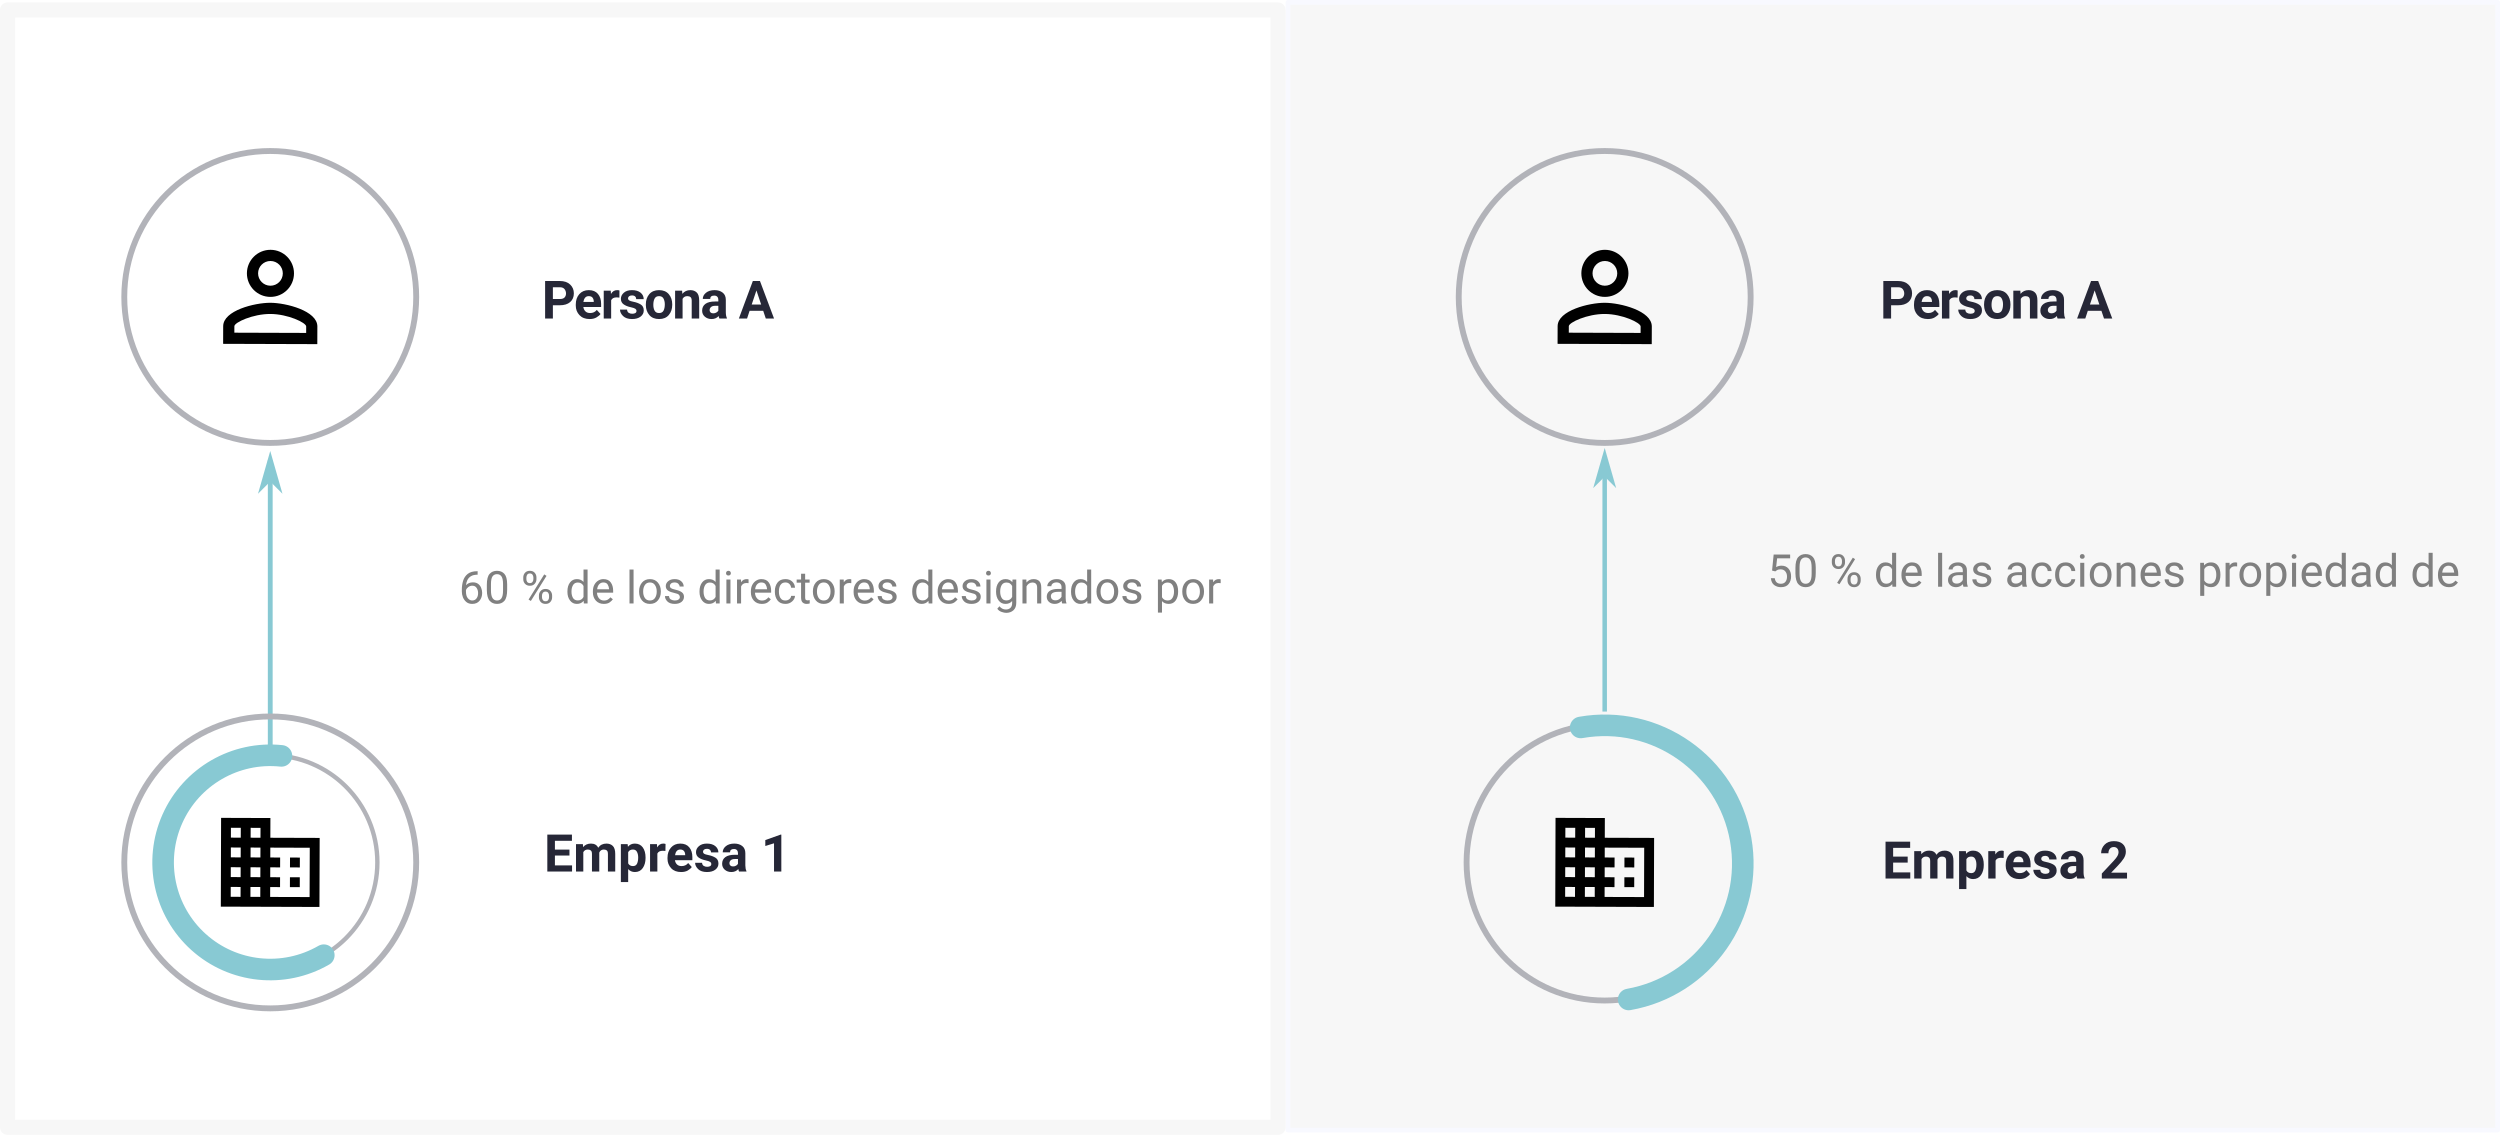
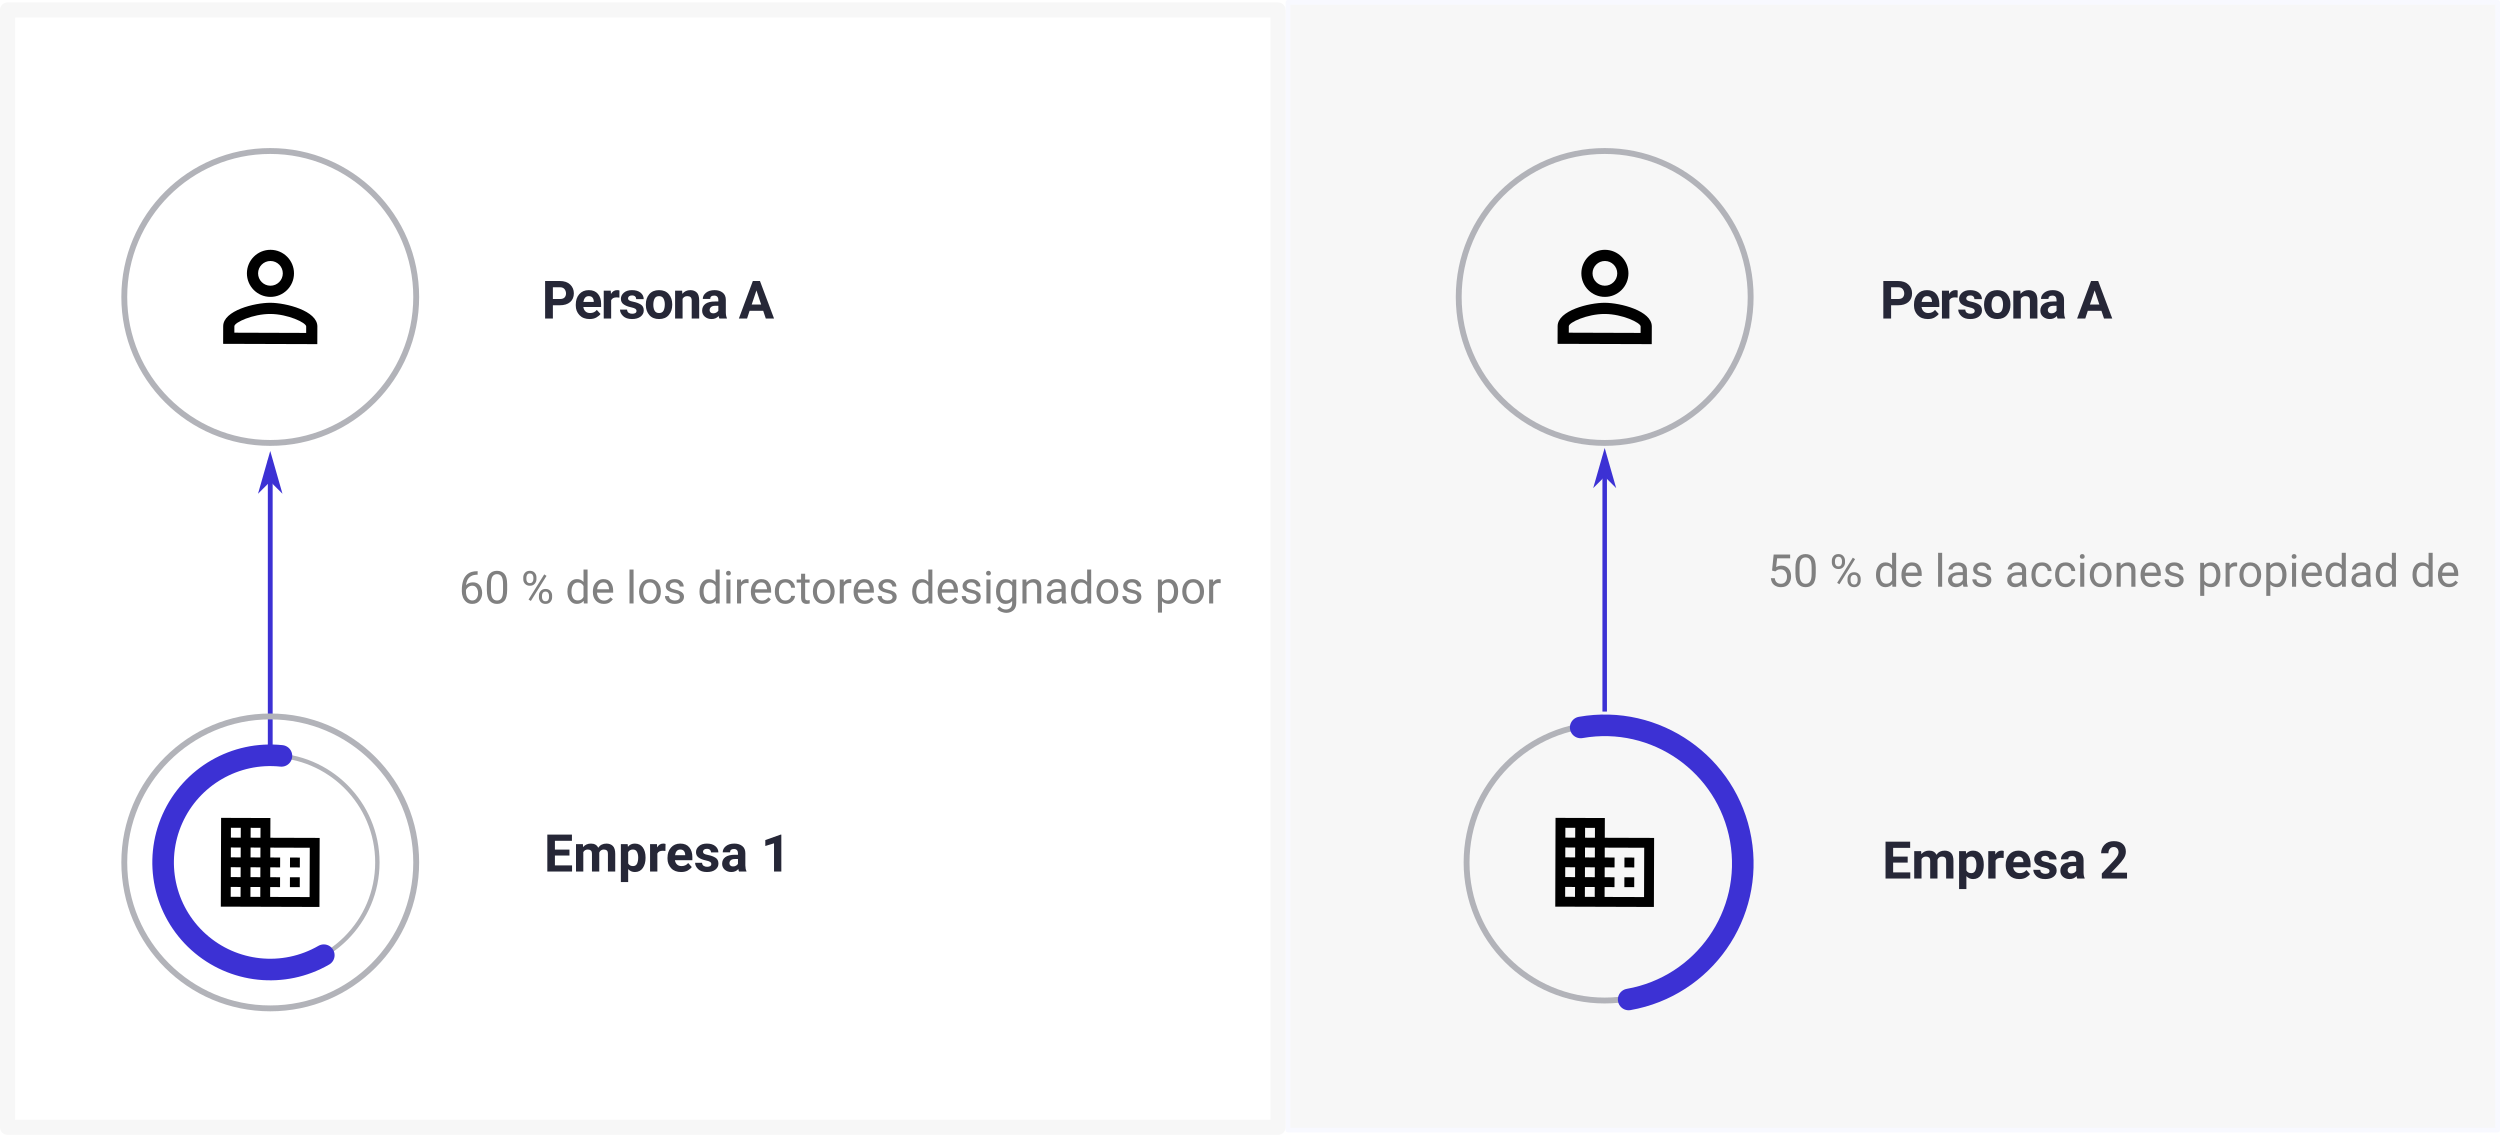
<svg xmlns="http://www.w3.org/2000/svg" id="Layer_1" data-name="Layer 1" viewBox="0 0 663.196 301.052" version="1.1" width="663.196" height="301.052">
  <defs id="defs3">
    <marker orient="auto" refY="0" refX="0" id="Arrow1Lend" style="overflow:visible">
-       <path id="path4371" d="M 0,0 5,-5 -12.5,0 5,5 0,0 Z" style="fill:#00deb6;fill-opacity:1;fill-rule:evenodd;stroke:#00deb6;stroke-width:1pt;stroke-opacity:1" transform="matrix(-0.8,0,0,-0.8,-10,0)" />
+       <path id="path4371" d="M 0,0 5,-5 -12.5,0 5,5 0,0 Z" style="fill:#3c31d4;fill-opacity:1;fill-rule:evenodd;stroke:#3c31d4;stroke-width:1pt;stroke-opacity:1" transform="matrix(-0.8,0,0,-0.8,-10,0)" />
    </marker>
    <marker orient="auto" refY="0" refX="0" id="Arrow1Mend" style="overflow:visible">
-       <path id="path4377" d="M 0,0 5,-5 -12.5,0 5,5 0,0 Z" style="fill:#00deb6;fill-opacity:1;fill-rule:evenodd;stroke:#00deb6;stroke-width:1pt;stroke-opacity:1" transform="matrix(-0.4,0,0,-0.4,-4,0)" />
+       <path id="path4377" d="M 0,0 5,-5 -12.5,0 5,5 0,0 Z" style="fill:#3c31d4;fill-opacity:1;fill-rule:evenodd;stroke:#3c31d4;stroke-width:1pt;stroke-opacity:1" transform="matrix(-0.4,0,0,-0.4,-4,0)" />
    </marker>
    <marker orient="auto" refY="0" refX="0" id="Arrow1Mstart" style="overflow:visible">
-       <path id="path4374" d="M 0,0 5,-5 -12.5,0 5,5 0,0 Z" style="fill:#88c9d3;fill-opacity:1;fill-rule:evenodd;stroke:#88c9d3;stroke-width:1pt;stroke-opacity:1" transform="matrix(0.4,0,0,0.4,4,0)" />
+       <path id="path4374" d="M 0,0 5,-5 -12.5,0 5,5 0,0 Z" style="fill:#3c31d4;fill-opacity:1;fill-rule:evenodd;stroke:#3c31d4;stroke-width:1pt;stroke-opacity:1" transform="matrix(0.4,0,0,0.4,4,0)" />
    </marker>
-     <style id="style5">.cls-1,.cls-10,.cls-11,.cls-7,.cls-8{fill:none;}.cls-1,.cls-11{stroke:#00deb6;}.cls-1,.cls-10,.cls-11,.cls-7{stroke-miterlimit:10;}.cls-2{fill:#00deb6;}.cls-3{font-size:16px;fill:#262737;}.cls-12,.cls-3{font-family:HKGrotesk-SemiBold, HK Grotesk;font-weight:700;}.cls-4{letter-spacing:-0.03em;}.cls-5{letter-spacing:-0.02em;}.cls-6{letter-spacing:0em;}.cls-7{stroke:#262737;}.cls-11,.cls-7{stroke-width:5px;}.cls-9{letter-spacing:-0.01em;}.cls-10{stroke:#e6e6e6;}.cls-12{font-size:12px;fill:gray;}.cls-13{letter-spacing:-0.03em;}.cls-14{letter-spacing:-0.01em;}.cls-15{letter-spacing:-0.02em;}.cls-16{letter-spacing:0em;}.cls-17{letter-spacing:0em;}.cls-18{letter-spacing:0em;}</style>
+     <style id="style5">.cls-1,.cls-10,.cls-11,.cls-7,.cls-8{fill:none;}.cls-1,.cls-11{stroke:#3c31d4;}.cls-1,.cls-10,.cls-11,.cls-7{stroke-miterlimit:10;}.cls-2{fill:#3c31d4;}.cls-3{font-size:16px;fill:#262737;}.cls-12,.cls-3{font-family:HKGrotesk-SemiBold, HK Grotesk;font-weight:700;}.cls-4{letter-spacing:-0.03em;}.cls-5{letter-spacing:-0.02em;}.cls-6{letter-spacing:0em;}.cls-7{stroke:#262737;}.cls-11,.cls-7{stroke-width:5px;}.cls-9{letter-spacing:-0.01em;}.cls-10{stroke:#e6e6e6;}.cls-12{font-size:12px;fill:gray;}.cls-13{letter-spacing:-0.03em;}.cls-14{letter-spacing:-0.01em;}.cls-15{letter-spacing:-0.02em;}.cls-16{letter-spacing:0em;}.cls-17{letter-spacing:0em;}.cls-18{letter-spacing:0em;}</style>
    <marker orient="auto" refY="0" refX="0" id="Arrow1Mstart-2" style="overflow:visible">
-       <path id="path4374-0" d="M 0,0 5,-5 -12.5,0 5,5 0,0 Z" style="fill:#88c9d3;fill-opacity:1;fill-rule:evenodd;stroke:#88c9d3;stroke-width:1pt;stroke-opacity:1" transform="matrix(0.4,0,0,0.4,4,0)" />
+       <path id="path4374-0" d="M 0,0 5,-5 -12.5,0 5,5 0,0 Z" style="fill:#3c31d4;fill-opacity:1;fill-rule:evenodd;stroke:#3c31d4;stroke-width:1pt;stroke-opacity:1" transform="matrix(0.4,0,0,0.4,4,0)" />
    </marker>
    <clipPath id="p.1">
      <path style="clip-rule:evenodd" id="path3414" d="M 0,0 30,0 30,26 0,26 Z" />
    </clipPath>
    <clipPath id="p.2">
      <path style="clip-rule:evenodd" id="path3423" d="M 0,0 24,0 24,25 0,25 Z" />
    </clipPath>
    <clipPath id="p.1-3">
      <path style="clip-rule:evenodd" id="path3414-8" d="M 0,0 30,0 30,26 0,26 Z" />
    </clipPath>
    <clipPath id="p.1-3-0">
      <path style="clip-rule:evenodd" id="path3414-8-5" d="M 0,0 30,0 30,26 0,26 Z" />
    </clipPath>
    <clipPath id="p.2-5">
      <path style="clip-rule:evenodd" id="path3423-3" d="M 0,0 24,0 24,25 0,25 Z" />
    </clipPath>
    <clipPath id="p.1-9">
      <path style="clip-rule:evenodd" id="path3414-1" d="M 0,0 30,0 30,26 0,26 Z" />
    </clipPath>
    <marker orient="auto" refY="0" refX="0" id="Arrow1Mstart-2-5" style="overflow:visible">
-       <path id="path4374-0-0" d="M 0,0 5,-5 -12.5,0 5,5 0,0 Z" style="fill:#00deb6;fill-opacity:1;fill-rule:evenodd;stroke:#00deb6;stroke-width:1pt;stroke-opacity:1" transform="matrix(0.4,0,0,0.4,4,0)" />
+       <path id="path4374-0-0" d="M 0,0 5,-5 -12.5,0 5,5 0,0 Z" style="fill:#3c31d4;fill-opacity:1;fill-rule:evenodd;stroke:#3c31d4;stroke-width:1pt;stroke-opacity:1" transform="matrix(0.4,0,0,0.4,4,0)" />
    </marker>
    <marker orient="auto" refY="0" refX="0" id="Arrow1Mstart-4" style="overflow:visible">
-       <path id="path4374-9" d="M 0,0 5,-5 -12.5,0 5,5 0,0 Z" style="fill:#00deb6;fill-opacity:1;fill-rule:evenodd;stroke:#00deb6;stroke-width:1pt;stroke-opacity:1" transform="matrix(0.4,0,0,0.4,4,0)" />
+       <path id="path4374-9" d="M 0,0 5,-5 -12.5,0 5,5 0,0 Z" style="fill:#3c31d4;fill-opacity:1;fill-rule:evenodd;stroke:#3c31d4;stroke-width:1pt;stroke-opacity:1" transform="matrix(0.4,0,0,0.4,4,0)" />
    </marker>
    <marker orient="auto" refY="0" refX="0" id="Arrow1Mstart-2-9" style="overflow:visible">
-       <path id="path4374-0-9" d="M 0,0 5,-5 -12.5,0 5,5 0,0 Z" style="fill:#88c9d3;fill-opacity:1;fill-rule:evenodd;stroke:#88c9d3;stroke-width:1pt;stroke-opacity:1" transform="matrix(0.4,0,0,0.4,4,0)" />
+       <path id="path4374-0-9" d="M 0,0 5,-5 -12.5,0 5,5 0,0 Z" style="fill:#3c31d4;fill-opacity:1;fill-rule:evenodd;stroke:#3c31d4;stroke-width:1pt;stroke-opacity:1" transform="matrix(0.4,0,0,0.4,4,0)" />
    </marker>
  </defs>
  <rect style="fill:#f7f7f7;fill-opacity:1;stroke:#f8f9ff;stroke-width:1.253;stroke-linecap:round;stroke-linejoin:round;stroke-miterlimit:10;stroke-dasharray:none;stroke-opacity:1" id="rect11772" width="320.904" height="299.157" x="341.665" y="0.626" />
-   <path class="cls-2" d="M 2.814,33.872 Z" id="path11" style="fill:#00deb6" />
+   <path class="cls-2" d="M 2.814,33.872 Z" id="path11" style="fill:#3c31d4" />
  <text class="cls-3" id="text13" style="font-style:normal;font-variant:normal;font-weight:bold;font-stretch:normal;font-size:14px;line-height:0%;font-family:Roboto;-inkscape-font-specification:'Roboto, Bold';text-align:start;writing-mode:lr-tb;text-anchor:start;fill:#262737" x="143.715" y="84.497">
    <tspan class="cls-4" id="tspan15" style="font-style:normal;font-variant:normal;font-weight:bold;font-stretch:normal;font-size:14px;line-height:125%;font-family:Roboto;-inkscape-font-specification:'Roboto, Bold';text-align:start;letter-spacing:-0.03em;writing-mode:lr-tb;text-anchor:start">Persona A</tspan>
  </text>
  <path d="m 2.814,33.872 0,0 m 0,0 0,0 m 0,0 z m 0,0 z" id="path27" />
  <path class="cls-8" d="M 2.814,33.872 Z" id="path29" style="fill:none" />
  <text class="cls-3" id="text31" style="font-style:normal;font-variant:normal;font-weight:bold;font-stretch:normal;font-size:13.75px;line-height:0%;font-family:Roboto;-inkscape-font-specification:'Roboto, Bold';text-align:start;writing-mode:lr-tb;text-anchor:start;fill:#262737" x="133.315" y="231.19">
    <tspan x="144.315" y="231.19" id="tspan35" style="font-style:normal;font-variant:normal;font-weight:bold;font-stretch:normal;font-size:13.75px;line-height:125%;font-family:Roboto;-inkscape-font-specification:'Roboto, Bold';text-align:start;writing-mode:lr-tb;text-anchor:start">Empresa 1</tspan>
  </text>
  <path class="cls-8" d="M 2.814,33.872 Z" id="path41" style="fill:none" />
  <path d="m 2.814,33.872 z m 0,0 z m 0,0 z m 0,0 z m 0,0 z m 0,0 z m 0,0 z m 0,0 z m 0,0 z m 0,0 z m 0,0 z m 0,0 z" id="path43" />
  <path class="cls-10" d="m 2.814,33.872 0,0" id="path45" style="fill:none;stroke:#e6e6e6;stroke-miterlimit:10" />
  <path class="cls-10" d="m 2.814,33.872 0,0" id="path47" style="fill:none;stroke:#e6e6e6;stroke-miterlimit:10" />
  <path class="cls-10" d="m 2.814,33.872 0,0" id="path49" style="fill:none;stroke:#e6e6e6;stroke-miterlimit:10" />
  <path class="cls-10" d="m 2.814,33.872 0,0" id="path51" style="fill:none;stroke:#e6e6e6;stroke-miterlimit:10" />
  <path class="cls-10" d="m 2.814,33.872 0,0" id="path53" style="fill:none;stroke:#e6e6e6;stroke-miterlimit:10" />
  <path class="cls-10" d="m 2.814,33.872 0,0" id="path55" style="fill:none;stroke:#e6e6e6;stroke-miterlimit:10" />
  <path class="cls-10" d="m 2.814,33.872 0,0" id="path57" style="fill:none;stroke:#e6e6e6;stroke-miterlimit:10" />
  <path class="cls-10" d="m 2.814,33.872 0,0" id="path59" style="fill:none;stroke:#e6e6e6;stroke-miterlimit:10" />
  <path class="cls-10" d="m 2.814,33.872 0,0" id="path61" style="fill:none;stroke:#e6e6e6;stroke-miterlimit:10" />
  <path class="cls-10" d="m 2.814,33.872 0,0" id="path63" style="fill:none;stroke:#e6e6e6;stroke-miterlimit:10" />
  <path class="cls-10" d="m 2.814,33.872 0,0" id="path65" style="fill:none;stroke:#e6e6e6;stroke-miterlimit:10" />
  <path class="cls-10" d="m 2.814,33.872 0,0" id="path67" style="fill:none;stroke:#e6e6e6;stroke-miterlimit:10" />
  <path class="cls-10" d="m 2.814,33.872 0,0" id="path69" style="fill:none;stroke:#e6e6e6;stroke-miterlimit:10" />
  <path class="cls-10" d="m 2.814,33.872 0,0" id="path71" style="fill:none;stroke:#e6e6e6;stroke-miterlimit:10" />
  <path class="cls-10" d="m 2.814,33.872 0,0" id="path73" style="fill:none;stroke:#e6e6e6;stroke-miterlimit:10" />
  <path class="cls-10" d="m 2.814,33.872 0,0" id="path75" style="fill:none;stroke:#e6e6e6;stroke-miterlimit:10" />
  <path class="cls-10" d="m 2.814,33.872 0,0" id="path77" style="fill:none;stroke:#e6e6e6;stroke-miterlimit:10" />
-   <path class="cls-11" d="m 2.814,33.872 0,0" id="path79" style="fill:none;stroke:#00deb6;stroke-width:5px;stroke-miterlimit:10" />
-   <path class="cls-11" d="m 2.814,33.872 0,0" id="path85" style="fill:none;stroke:#00deb6;stroke-width:5px;stroke-miterlimit:10" />
-   <path class="cls-11" d="m 2.814,33.872 0,0" id="path87" style="fill:none;stroke:#00deb6;stroke-width:5px;stroke-miterlimit:10" />
-   <path class="cls-11" d="m 2.814,33.872 0,0" id="path89" style="fill:none;stroke:#00deb6;stroke-width:5px;stroke-miterlimit:10" />
-   <path class="cls-11" d="m 2.814,33.872 0,0" id="path91" style="fill:none;stroke:#00deb6;stroke-width:5px;stroke-miterlimit:10" />
-   <path class="cls-11" d="m 2.814,33.872 0,0" id="path93" style="fill:none;stroke:#00deb6;stroke-width:5px;stroke-miterlimit:10" />
-   <path class="cls-11" d="m 2.814,33.872 0,0" id="path95" style="fill:none;stroke:#00deb6;stroke-width:5px;stroke-miterlimit:10" />
+   <path class="cls-11" d="m 2.814,33.872 0,0" id="path79" style="fill:none;stroke:#3c31d4;stroke-width:5px;stroke-miterlimit:10" />
+   <path class="cls-11" d="m 2.814,33.872 0,0" id="path85" style="fill:none;stroke:#3c31d4;stroke-width:5px;stroke-miterlimit:10" />
+   <path class="cls-11" d="m 2.814,33.872 0,0" id="path87" style="fill:none;stroke:#3c31d4;stroke-width:5px;stroke-miterlimit:10" />
+   <path class="cls-11" d="m 2.814,33.872 0,0" id="path89" style="fill:none;stroke:#3c31d4;stroke-width:5px;stroke-miterlimit:10" />
+   <path class="cls-11" d="m 2.814,33.872 0,0" id="path91" style="fill:none;stroke:#3c31d4;stroke-width:5px;stroke-miterlimit:10" />
+   <path class="cls-11" d="m 2.814,33.872 0,0" id="path93" style="fill:none;stroke:#3c31d4;stroke-width:5px;stroke-miterlimit:10" />
+   <path class="cls-11" d="m 2.814,33.872 0,0" id="path95" style="fill:none;stroke:#3c31d4;stroke-width:5px;stroke-miterlimit:10" />
  <path class="cls-10" d="m 2.814,33.872 0,0" id="path97" style="fill:none;stroke:#e6e6e6;stroke-miterlimit:10" />
  <path class="cls-10" d="m 2.814,33.872 0,0" id="path99" style="fill:none;stroke:#e6e6e6;stroke-miterlimit:10" />
  <path class="cls-10" d="m 2.814,33.872 0,0" id="path101" style="fill:none;stroke:#e6e6e6;stroke-miterlimit:10" />
  <path class="cls-10" d="m 2.814,33.872 0,0" id="path103" style="fill:none;stroke:#e6e6e6;stroke-miterlimit:10" />
  <path class="cls-10" d="m 2.814,33.872 0,0" id="path105" style="fill:none;stroke:#e6e6e6;stroke-miterlimit:10" />
  <path class="cls-10" d="m 2.814,33.872 0,0" id="path107" style="fill:none;stroke:#e6e6e6;stroke-miterlimit:10" />
  <path class="cls-10" d="m 2.814,33.872 0,0" id="path109" style="fill:none;stroke:#e6e6e6;stroke-miterlimit:10" />
  <path class="cls-10" d="m 2.814,33.872 0,0" id="path111" style="fill:none;stroke:#e6e6e6;stroke-miterlimit:10" />
  <path class="cls-10" d="m 2.814,33.872 0,0" id="path113" style="fill:none;stroke:#e6e6e6;stroke-miterlimit:10" />
  <path class="cls-10" d="m 2.814,33.872 0,0" id="path115" style="fill:none;stroke:#e6e6e6;stroke-miterlimit:10" />
  <path class="cls-10" d="m 2.814,33.872 0,0" id="path117" style="fill:none;stroke:#e6e6e6;stroke-miterlimit:10" />
  <path class="cls-10" d="m 2.814,33.872 0,0" id="path119" style="fill:none;stroke:#e6e6e6;stroke-miterlimit:10" />
-   <path class="cls-2" d="M 2.814,33.872 Z" id="path171" style="fill:#00deb6" />
-   <path class="cls-2" d="M 2.814,33.872 Z" id="path197" style="fill:#00deb6" />
+   <path class="cls-2" d="M 2.814,33.872 Z" id="path171" style="fill:#3c31d4" />
+   <path class="cls-2" d="M 2.814,33.872 Z" id="path197" style="fill:#3c31d4" />
  <path class="cls-8" d="M 2.814,33.872 Z" id="path211" style="fill:none" />
  <path d="m 2.814,33.872 z m 0,0 z m 0,0 z m 0,0 z m 0,0 z m 0,0 z m 0,0 z m 0,0 z m 0,0 z m 0,0 z m 0,0 z m 0,0 z" id="path213" />
-   <path style="fill:none;fill-rule:evenodd;stroke:#88c9d3;stroke-width:1.278;stroke-linecap:butt;stroke-linejoin:miter;stroke-miterlimit:4;stroke-dasharray:none;stroke-opacity:1;marker-start:url(#Arrow1Mstart)" d="m 71.689,122.144 0,75.981 0,0" id="path12354" />
+   <path style="fill:none;fill-rule:evenodd;stroke:#3c31d4;stroke-width:1.278;stroke-linecap:butt;stroke-linejoin:miter;stroke-miterlimit:4;stroke-dasharray:none;stroke-opacity:1;marker-start:url(#Arrow1Mstart)" d="m 71.689,122.144 0,75.981 0,0" id="path12354" />
  <circle class="cls-11" cx="71.689" cy="228.78" r="28.418" id="circle209-7" style="fill:none;stroke:#b2b3b9;stroke-width:1.163;stroke-miterlimit:10;stroke-dasharray:none;stroke-opacity:1" />
-   <path class="cls-11" id="circle209-7-4" style="fill:none;stroke:#88c9d3;stroke-width:5.725;stroke-linecap:round;stroke-miterlimit:10;stroke-dasharray:none;stroke-opacity:1" d="M 85.898,253.391 A 28.418,28.418 0 0 1 52.674,249.899 28.418,28.418 0 0 1 45.728,217.221 28.418,28.418 0 0 1 74.66,200.518" />
+   <path class="cls-11" id="circle209-7-4" style="fill:none;stroke:#3c31d4;stroke-width:5.725;stroke-linecap:round;stroke-miterlimit:10;stroke-dasharray:none;stroke-opacity:1" d="M 85.898,253.391 A 28.418,28.418 0 0 1 52.674,249.899 28.418,28.418 0 0 1 45.728,217.221 28.418,28.418 0 0 1 74.66,200.518" />
  <circle class="cls-7" cx="71.689" cy="78.78" id="ellipse25-6" style="fill:none;stroke:#b2b3b9;stroke-width:1.558;stroke-miterlimit:10;stroke-dasharray:none;stroke-opacity:1" r="38.721" />
  <circle class="cls-7" cx="71.689" cy="228.78" id="ellipse25-6-0" style="fill:none;stroke:#b2b3b9;stroke-width:1.558;stroke-miterlimit:10;stroke-dasharray:none;stroke-opacity:1" r="38.721" />
-   <path class="cls-2" d="M 356.814,33.872 Z" id="path11-6" style="fill:#00deb6" />
+   <path class="cls-2" d="M 356.814,33.872 Z" id="path11-6" style="fill:#3c31d4" />
  <text class="cls-3" id="text13-7" style="font-style:normal;font-variant:normal;font-weight:bold;font-stretch:normal;font-size:14px;line-height:0%;font-family:Roboto;-inkscape-font-specification:'Roboto, Bold';text-align:start;writing-mode:lr-tb;text-anchor:start;fill:#262737" x="498.715" y="84.497">
    <tspan class="cls-4" id="tspan15-4" style="font-style:normal;font-variant:normal;font-weight:bold;font-stretch:normal;font-size:14px;line-height:125%;font-family:Roboto;-inkscape-font-specification:'Roboto, Bold';text-align:start;letter-spacing:-0.03em;writing-mode:lr-tb;text-anchor:start">Persona A</tspan>
  </text>
  <path d="m 356.814,33.872 0,0 m 0,0 0,0 m 0,0 z m 0,0 z" id="path27-3" />
  <path class="cls-8" d="M 356.814,33.872 Z" id="path29-0" style="fill:none" />
  <path class="cls-8" d="M 356.814,33.872 Z" id="path41-6" style="fill:none" />
  <path d="m 356.814,33.872 z m 0,0 z m 0,0 z m 0,0 z m 0,0 z m 0,0 z m 0,0 z m 0,0 z m 0,0 z m 0,0 z m 0,0 z m 0,0 z" id="path43-0" />
  <path class="cls-10" d="m 356.814,33.872 0,0" id="path45-4" style="fill:none;stroke:#e6e6e6;stroke-miterlimit:10" />
  <path class="cls-10" d="m 356.814,33.872 0,0" id="path47-5" style="fill:none;stroke:#e6e6e6;stroke-miterlimit:10" />
  <path class="cls-10" d="m 356.814,33.872 0,0" id="path49-8" style="fill:none;stroke:#e6e6e6;stroke-miterlimit:10" />
  <path class="cls-10" d="m 356.814,33.872 0,0" id="path51-2" style="fill:none;stroke:#e6e6e6;stroke-miterlimit:10" />
  <path class="cls-10" d="m 356.814,33.872 0,0" id="path53-8" style="fill:none;stroke:#e6e6e6;stroke-miterlimit:10" />
  <path class="cls-10" d="m 356.814,33.872 0,0" id="path55-6" style="fill:none;stroke:#e6e6e6;stroke-miterlimit:10" />
  <path class="cls-10" d="m 356.814,33.872 0,0" id="path57-8" style="fill:none;stroke:#e6e6e6;stroke-miterlimit:10" />
  <path class="cls-10" d="m 356.814,33.872 0,0" id="path59-5" style="fill:none;stroke:#e6e6e6;stroke-miterlimit:10" />
  <path class="cls-10" d="m 356.814,33.872 0,0" id="path61-3" style="fill:none;stroke:#e6e6e6;stroke-miterlimit:10" />
  <path class="cls-10" d="m 356.814,33.872 0,0" id="path63-4" style="fill:none;stroke:#e6e6e6;stroke-miterlimit:10" />
  <path class="cls-10" d="m 356.814,33.872 0,0" id="path65-0" style="fill:none;stroke:#e6e6e6;stroke-miterlimit:10" />
  <path class="cls-10" d="m 356.814,33.872 0,0" id="path67-1" style="fill:none;stroke:#e6e6e6;stroke-miterlimit:10" />
  <path class="cls-10" d="m 356.814,33.872 0,0" id="path69-7" style="fill:none;stroke:#e6e6e6;stroke-miterlimit:10" />
  <path class="cls-10" d="m 356.814,33.872 0,0" id="path71-7" style="fill:none;stroke:#e6e6e6;stroke-miterlimit:10" />
  <path class="cls-10" d="m 356.814,33.872 0,0" id="path73-8" style="fill:none;stroke:#e6e6e6;stroke-miterlimit:10" />
  <path class="cls-10" d="m 356.814,33.872 0,0" id="path75-0" style="fill:none;stroke:#e6e6e6;stroke-miterlimit:10" />
  <path class="cls-10" d="m 356.814,33.872 0,0" id="path77-8" style="fill:none;stroke:#e6e6e6;stroke-miterlimit:10" />
-   <path class="cls-11" d="m 356.814,33.872 0,0" id="path79-9" style="fill:none;stroke:#00deb6;stroke-width:5px;stroke-miterlimit:10" />
-   <path class="cls-11" d="m 356.814,33.872 0,0" id="path85-7" style="fill:none;stroke:#00deb6;stroke-width:5px;stroke-miterlimit:10" />
-   <path class="cls-11" d="m 356.814,33.872 0,0" id="path87-8" style="fill:none;stroke:#00deb6;stroke-width:5px;stroke-miterlimit:10" />
-   <path class="cls-11" d="m 356.814,33.872 0,0" id="path89-3" style="fill:none;stroke:#00deb6;stroke-width:5px;stroke-miterlimit:10" />
-   <path class="cls-11" d="m 356.814,33.872 0,0" id="path91-9" style="fill:none;stroke:#00deb6;stroke-width:5px;stroke-miterlimit:10" />
-   <path class="cls-11" d="m 356.814,33.872 0,0" id="path93-7" style="fill:none;stroke:#00deb6;stroke-width:5px;stroke-miterlimit:10" />
-   <path class="cls-11" d="m 356.814,33.872 0,0" id="path95-2" style="fill:none;stroke:#00deb6;stroke-width:5px;stroke-miterlimit:10" />
+   <path class="cls-11" d="m 356.814,33.872 0,0" id="path79-9" style="fill:none;stroke:#3c31d4;stroke-width:5px;stroke-miterlimit:10" />
+   <path class="cls-11" d="m 356.814,33.872 0,0" id="path85-7" style="fill:none;stroke:#3c31d4;stroke-width:5px;stroke-miterlimit:10" />
+   <path class="cls-11" d="m 356.814,33.872 0,0" id="path87-8" style="fill:none;stroke:#3c31d4;stroke-width:5px;stroke-miterlimit:10" />
+   <path class="cls-11" d="m 356.814,33.872 0,0" id="path89-3" style="fill:none;stroke:#3c31d4;stroke-width:5px;stroke-miterlimit:10" />
+   <path class="cls-11" d="m 356.814,33.872 0,0" id="path91-9" style="fill:none;stroke:#3c31d4;stroke-width:5px;stroke-miterlimit:10" />
+   <path class="cls-11" d="m 356.814,33.872 0,0" id="path93-7" style="fill:none;stroke:#3c31d4;stroke-width:5px;stroke-miterlimit:10" />
+   <path class="cls-11" d="m 356.814,33.872 0,0" id="path95-2" style="fill:none;stroke:#3c31d4;stroke-width:5px;stroke-miterlimit:10" />
  <path class="cls-10" d="m 356.814,33.872 0,0" id="path97-5" style="fill:none;stroke:#e6e6e6;stroke-miterlimit:10" />
  <path class="cls-10" d="m 356.814,33.872 0,0" id="path99-0" style="fill:none;stroke:#e6e6e6;stroke-miterlimit:10" />
  <path class="cls-10" d="m 356.814,33.872 0,0" id="path101-2" style="fill:none;stroke:#e6e6e6;stroke-miterlimit:10" />
  <path class="cls-10" d="m 356.814,33.872 0,0" id="path103-4" style="fill:none;stroke:#e6e6e6;stroke-miterlimit:10" />
  <path class="cls-10" d="m 356.814,33.872 0,0" id="path105-8" style="fill:none;stroke:#e6e6e6;stroke-miterlimit:10" />
  <path class="cls-10" d="m 356.814,33.872 0,0" id="path107-0" style="fill:none;stroke:#e6e6e6;stroke-miterlimit:10" />
  <path class="cls-10" d="m 356.814,33.872 0,0" id="path109-6" style="fill:none;stroke:#e6e6e6;stroke-miterlimit:10" />
  <path class="cls-10" d="m 356.814,33.872 0,0" id="path111-2" style="fill:none;stroke:#e6e6e6;stroke-miterlimit:10" />
  <path class="cls-10" d="m 356.814,33.872 0,0" id="path113-6" style="fill:none;stroke:#e6e6e6;stroke-miterlimit:10" />
  <path class="cls-10" d="m 356.814,33.872 0,0" id="path115-5" style="fill:none;stroke:#e6e6e6;stroke-miterlimit:10" />
  <path class="cls-10" d="m 356.814,33.872 0,0" id="path117-6" style="fill:none;stroke:#e6e6e6;stroke-miterlimit:10" />
  <path class="cls-10" d="m 356.814,33.872 0,0" id="path119-6" style="fill:none;stroke:#e6e6e6;stroke-miterlimit:10" />
-   <path class="cls-2" d="M 356.814,33.872 Z" id="path171-1" style="fill:#00deb6" />
-   <path class="cls-2" d="M 356.814,33.872 Z" id="path197-3" style="fill:#00deb6" />
+   <path class="cls-2" d="M 356.814,33.872 Z" id="path171-1" style="fill:#3c31d4" />
+   <path class="cls-2" d="M 356.814,33.872 Z" id="path197-3" style="fill:#3c31d4" />
  <text class="cls-3" id="text199-0" style="font-style:normal;font-variant:normal;font-weight:bold;font-stretch:normal;font-size:13.75px;line-height:0%;font-family:Roboto;-inkscape-font-specification:'Roboto, Bold';text-align:start;writing-mode:lr-tb;text-anchor:start;fill:#262737" x="488.315" y="233.057">
    <tspan x="499.315" y="233.057" id="tspan203-8" style="font-style:normal;font-variant:normal;font-weight:bold;font-stretch:normal;font-size:13.75px;line-height:125%;font-family:Roboto;-inkscape-font-specification:'Roboto, Bold';text-align:start;writing-mode:lr-tb;text-anchor:start">Empresa 2</tspan>
  </text>
  <path class="cls-8" d="M 356.814,33.872 Z" id="path211-2" style="fill:none" />
  <path d="m 356.814,33.872 z m 0,0 z m 0,0 z m 0,0 z m 0,0 z m 0,0 z m 0,0 z m 0,0 z m 0,0 z m 0,0 z m 0,0 z m 0,0 z" id="path213-9" />
  <circle class="cls-11" cx="425.689" cy="228.78" r="36.638" id="circle209-2-0-7" style="fill:none;stroke:#b2b3b9;stroke-width:1.558;stroke-linecap:round;stroke-miterlimit:10;stroke-dasharray:none;stroke-opacity:1" />
-   <path class="cls-11" id="circle209-2-0" style="fill:none;stroke:#88c9d3;stroke-width:5.725px;stroke-linecap:round;stroke-miterlimit:10;stroke-opacity:1" d="m 419.323,192.976 a 36.638,36.638 0 0 1 42.443,29.719 36.638,36.638 0 0 1 -29.719,42.443" />
+   <path class="cls-11" id="circle209-2-0" style="fill:none;stroke:#3c31d4;stroke-width:5.725px;stroke-linecap:round;stroke-miterlimit:10;stroke-opacity:1" d="m 419.323,192.976 a 36.638,36.638 0 0 1 42.443,29.719 36.638,36.638 0 0 1 -29.719,42.443" />
  <circle class="cls-7" cx="425.689" cy="78.78" id="ellipse25-6-3" style="fill:none;stroke:#b2b3b9;stroke-width:1.558;stroke-miterlimit:10;stroke-dasharray:none;stroke-opacity:1" r="38.721" />
-   <path style="fill:none;fill-rule:evenodd;stroke:#88c9d3;stroke-width:1.2;stroke-linecap:butt;stroke-linejoin:miter;stroke-miterlimit:4;stroke-dasharray:none;stroke-opacity:1;marker-start:url(#Arrow1Mstart-2-9)" d="m 425.689,121.189 0,67.575 0,0" id="path12354-2-8" />
+   <path style="fill:none;fill-rule:evenodd;stroke:#3c31d4;stroke-width:1.2;stroke-linecap:butt;stroke-linejoin:miter;stroke-miterlimit:4;stroke-dasharray:none;stroke-opacity:1;marker-start:url(#Arrow1Mstart-2-9)" d="m 425.689,121.189 0,67.575 0,0" id="path12354-2-8" />
  <text xml:space="preserve" style="font-style:normal;font-variant:normal;font-weight:normal;font-stretch:normal;font-size:12px;line-height:0%;font-family:Roboto;-inkscape-font-specification:'Roboto, Normal';font-variant-ligatures:normal;font-variant-caps:normal;font-variant-numeric:normal;font-feature-settings:normal;text-align:center;letter-spacing:0px;word-spacing:0px;writing-mode:lr-tb;text-anchor:middle;fill:#000000;fill-opacity:1;stroke:none;stroke-width:1px;stroke-linecap:butt;stroke-linejoin:miter;stroke-opacity:1" x="227.33" y="160.079" id="text14691">
    <tspan id="tspan14693" x="227.33" y="160.079" style="color:#000000;font-style:normal;font-variant:normal;font-weight:normal;font-stretch:normal;font-size:12px;line-height:125%;font-family:Roboto;-inkscape-font-specification:'Roboto, Normal';font-variant-ligatures:normal;font-variant-caps:normal;font-variant-numeric:normal;font-feature-settings:normal;text-align:center;writing-mode:lr-tb;text-anchor:middle;clip-rule:nonzero;display:inline;overflow:visible;visibility:visible;opacity:1;isolation:auto;mix-blend-mode:normal;color-interpolation:sRGB;color-interpolation-filters:linearRGB;solid-color:#000000;solid-opacity:1;fill:#808080;fill-opacity:1;fill-rule:nonzero;stroke:none;stroke-width:1px;stroke-linecap:butt;stroke-linejoin:miter;stroke-miterlimit:4;stroke-dasharray:none;stroke-dashoffset:0;stroke-opacity:1;color-rendering:auto;image-rendering:auto;shape-rendering:auto;text-rendering:auto;enable-background:accumulate">60 % de los directores designados por</tspan>
  </text>
  <rect style="fill:none;fill-opacity:1;stroke:#f7f7f7;stroke-width:4;stroke-linecap:round;stroke-linejoin:round;stroke-miterlimit:10;stroke-dasharray:none;stroke-opacity:1" id="rect11772-8" width="337.039" height="296.409" x="2" y="2.643" />
  <path id="path4516" d="m 71.716,222.239 0.017,-5.233 -13.082,-0.043 -0.073,23.548 26.165,0.085 0.059,-18.315 z m -7.9,15.673 -2.616,-0.009 0.008,-2.616 2.617,0.009 z m 0.017,-5.233 -2.616,-0.009 0.008,-2.616 2.617,0.009 z m 0.017,-5.233 -2.616,-0.009 0.008,-2.616 2.617,0.009 z m 0.017,-5.233 -2.616,-0.009 0.008,-2.616 2.617,0.009 z m 5.182,15.716 -2.616,-0.008 0.008,-2.619 2.617,0.009 z m 0.017,-5.233 -2.616,-0.008 0.008,-2.617 2.617,0.009 z m 0.017,-5.233 -2.616,-0.008 0.008,-2.617 2.617,0.009 z m 0.017,-5.233 -2.616,-0.008 0.009,-2.617 2.617,0.009 z m 13.032,15.741 -10.466,-0.032 0.008,-2.617 2.617,0.009 0.008,-2.617 -2.616,-0.008 0.008,-2.617 2.617,0.009 0.008,-2.617 -2.616,-0.008 0.008,-2.617 10.466,0.035 z m -2.583,-10.475 -2.616,-0.008 -0.009,2.616 2.617,0.009 z m -0.017,5.233 -2.616,-0.008 -0.009,2.616 2.617,0.009 z" />
  <path id="path5743" d="m 71.755,69.236 a 3.279,3.279 0 1 1 -3.29,3.268 3.278,3.278 0 0 1 3.29,-3.268 m -0.045,14.053 c 4.637,0.015 9.517,2.311 9.514,3.31 l -0.006,1.718 -19.05,-0.062 0.006,-1.718 c 0,-0.999 4.898,-3.263 9.536,-3.248 m 0.055,-17.02 a 6.246,6.246 0 1 0 6.226,6.266 6.244,6.244 0 0 0 -6.226,-6.266 z m -0.045,14.053 c -4.169,-0.014 -12.498,2.052 -12.514,6.205 l -0.015,4.684 24.983,0.08 0.016,-4.684 c 0.014,-4.152 -8.301,-6.271 -12.47,-6.285 z" />
  <path id="path4516-1" d="m 425.715,222.239 0.017,-5.233 -13.082,-0.043 -0.073,23.548 26.165,0.085 0.059,-18.315 z m -7.9,15.673 -2.616,-0.009 0.008,-2.616 2.617,0.009 z m 0.017,-5.233 -2.616,-0.009 0.008,-2.616 2.617,0.009 z m 0.017,-5.233 -2.616,-0.009 0.008,-2.616 2.617,0.009 z m 0.017,-5.233 -2.616,-0.009 0.008,-2.616 2.617,0.009 z m 5.182,15.716 -2.616,-0.008 0.008,-2.619 2.617,0.009 z m 0.017,-5.233 -2.616,-0.008 0.008,-2.617 2.617,0.009 z m 0.017,-5.233 -2.616,-0.008 0.008,-2.617 2.617,0.009 z m 0.017,-5.233 -2.616,-0.008 0.009,-2.617 2.617,0.009 z m 13.032,15.741 -10.466,-0.032 0.008,-2.617 2.617,0.009 0.008,-2.617 -2.616,-0.008 0.008,-2.617 2.617,0.009 0.008,-2.617 -2.616,-0.008 0.008,-2.617 10.466,0.035 z m -2.583,-10.475 -2.616,-0.008 -0.009,2.616 2.617,0.009 z m -0.017,5.233 -2.616,-0.008 -0.009,2.616 2.617,0.009 z" />
  <path id="path5743-0" d="m 425.754,69.236 a 3.279,3.279 0 1 1 -3.29,3.268 3.278,3.278 0 0 1 3.29,-3.268 m -0.045,14.053 c 4.637,0.015 9.517,2.311 9.514,3.31 l -0.006,1.718 -19.05,-0.062 0.006,-1.718 c 0,-0.999 4.898,-3.263 9.536,-3.248 m 0.055,-17.02 a 6.246,6.246 0 1 0 6.226,6.266 6.244,6.244 0 0 0 -6.226,-6.266 z m -0.045,14.053 c -4.169,-0.014 -12.498,2.052 -12.514,6.205 l -0.015,4.684 24.983,0.08 0.016,-4.684 c 0.014,-4.152 -8.301,-6.271 -12.47,-6.285 z" />
  <text xml:space="preserve" style="font-style:normal;font-variant:normal;font-weight:normal;font-stretch:normal;font-size:12px;line-height:0%;font-family:Roboto;-inkscape-font-specification:'Roboto, Normal';font-variant-ligatures:normal;font-variant-caps:normal;font-variant-numeric:normal;font-feature-settings:normal;text-align:center;letter-spacing:0px;word-spacing:0px;writing-mode:lr-tb;text-anchor:middle;fill:#000000;fill-opacity:1;stroke:none;stroke-width:1px;stroke-linecap:butt;stroke-linejoin:miter;stroke-opacity:1" x="565.18" y="155.639" id="text14691-3">
    <tspan id="tspan14693-6" x="565.18" y="155.639" style="color:#000000;font-style:normal;font-variant:normal;font-weight:normal;font-stretch:normal;font-size:12px;line-height:125%;font-family:Roboto;-inkscape-font-specification:'Roboto, Normal';font-variant-ligatures:normal;font-variant-caps:normal;font-variant-numeric:normal;font-feature-settings:normal;text-align:center;writing-mode:lr-tb;text-anchor:middle;clip-rule:nonzero;display:inline;overflow:visible;visibility:visible;opacity:1;isolation:auto;mix-blend-mode:normal;color-interpolation:sRGB;color-interpolation-filters:linearRGB;solid-color:#000000;solid-opacity:1;fill:#808080;fill-opacity:1;fill-rule:nonzero;stroke:none;stroke-width:1px;stroke-linecap:butt;stroke-linejoin:miter;stroke-miterlimit:4;stroke-dasharray:none;stroke-dashoffset:0;stroke-opacity:1;color-rendering:auto;image-rendering:auto;shape-rendering:auto;text-rendering:auto;enable-background:accumulate">50 % de las acciones propiedad de</tspan>
  </text>
</svg>
